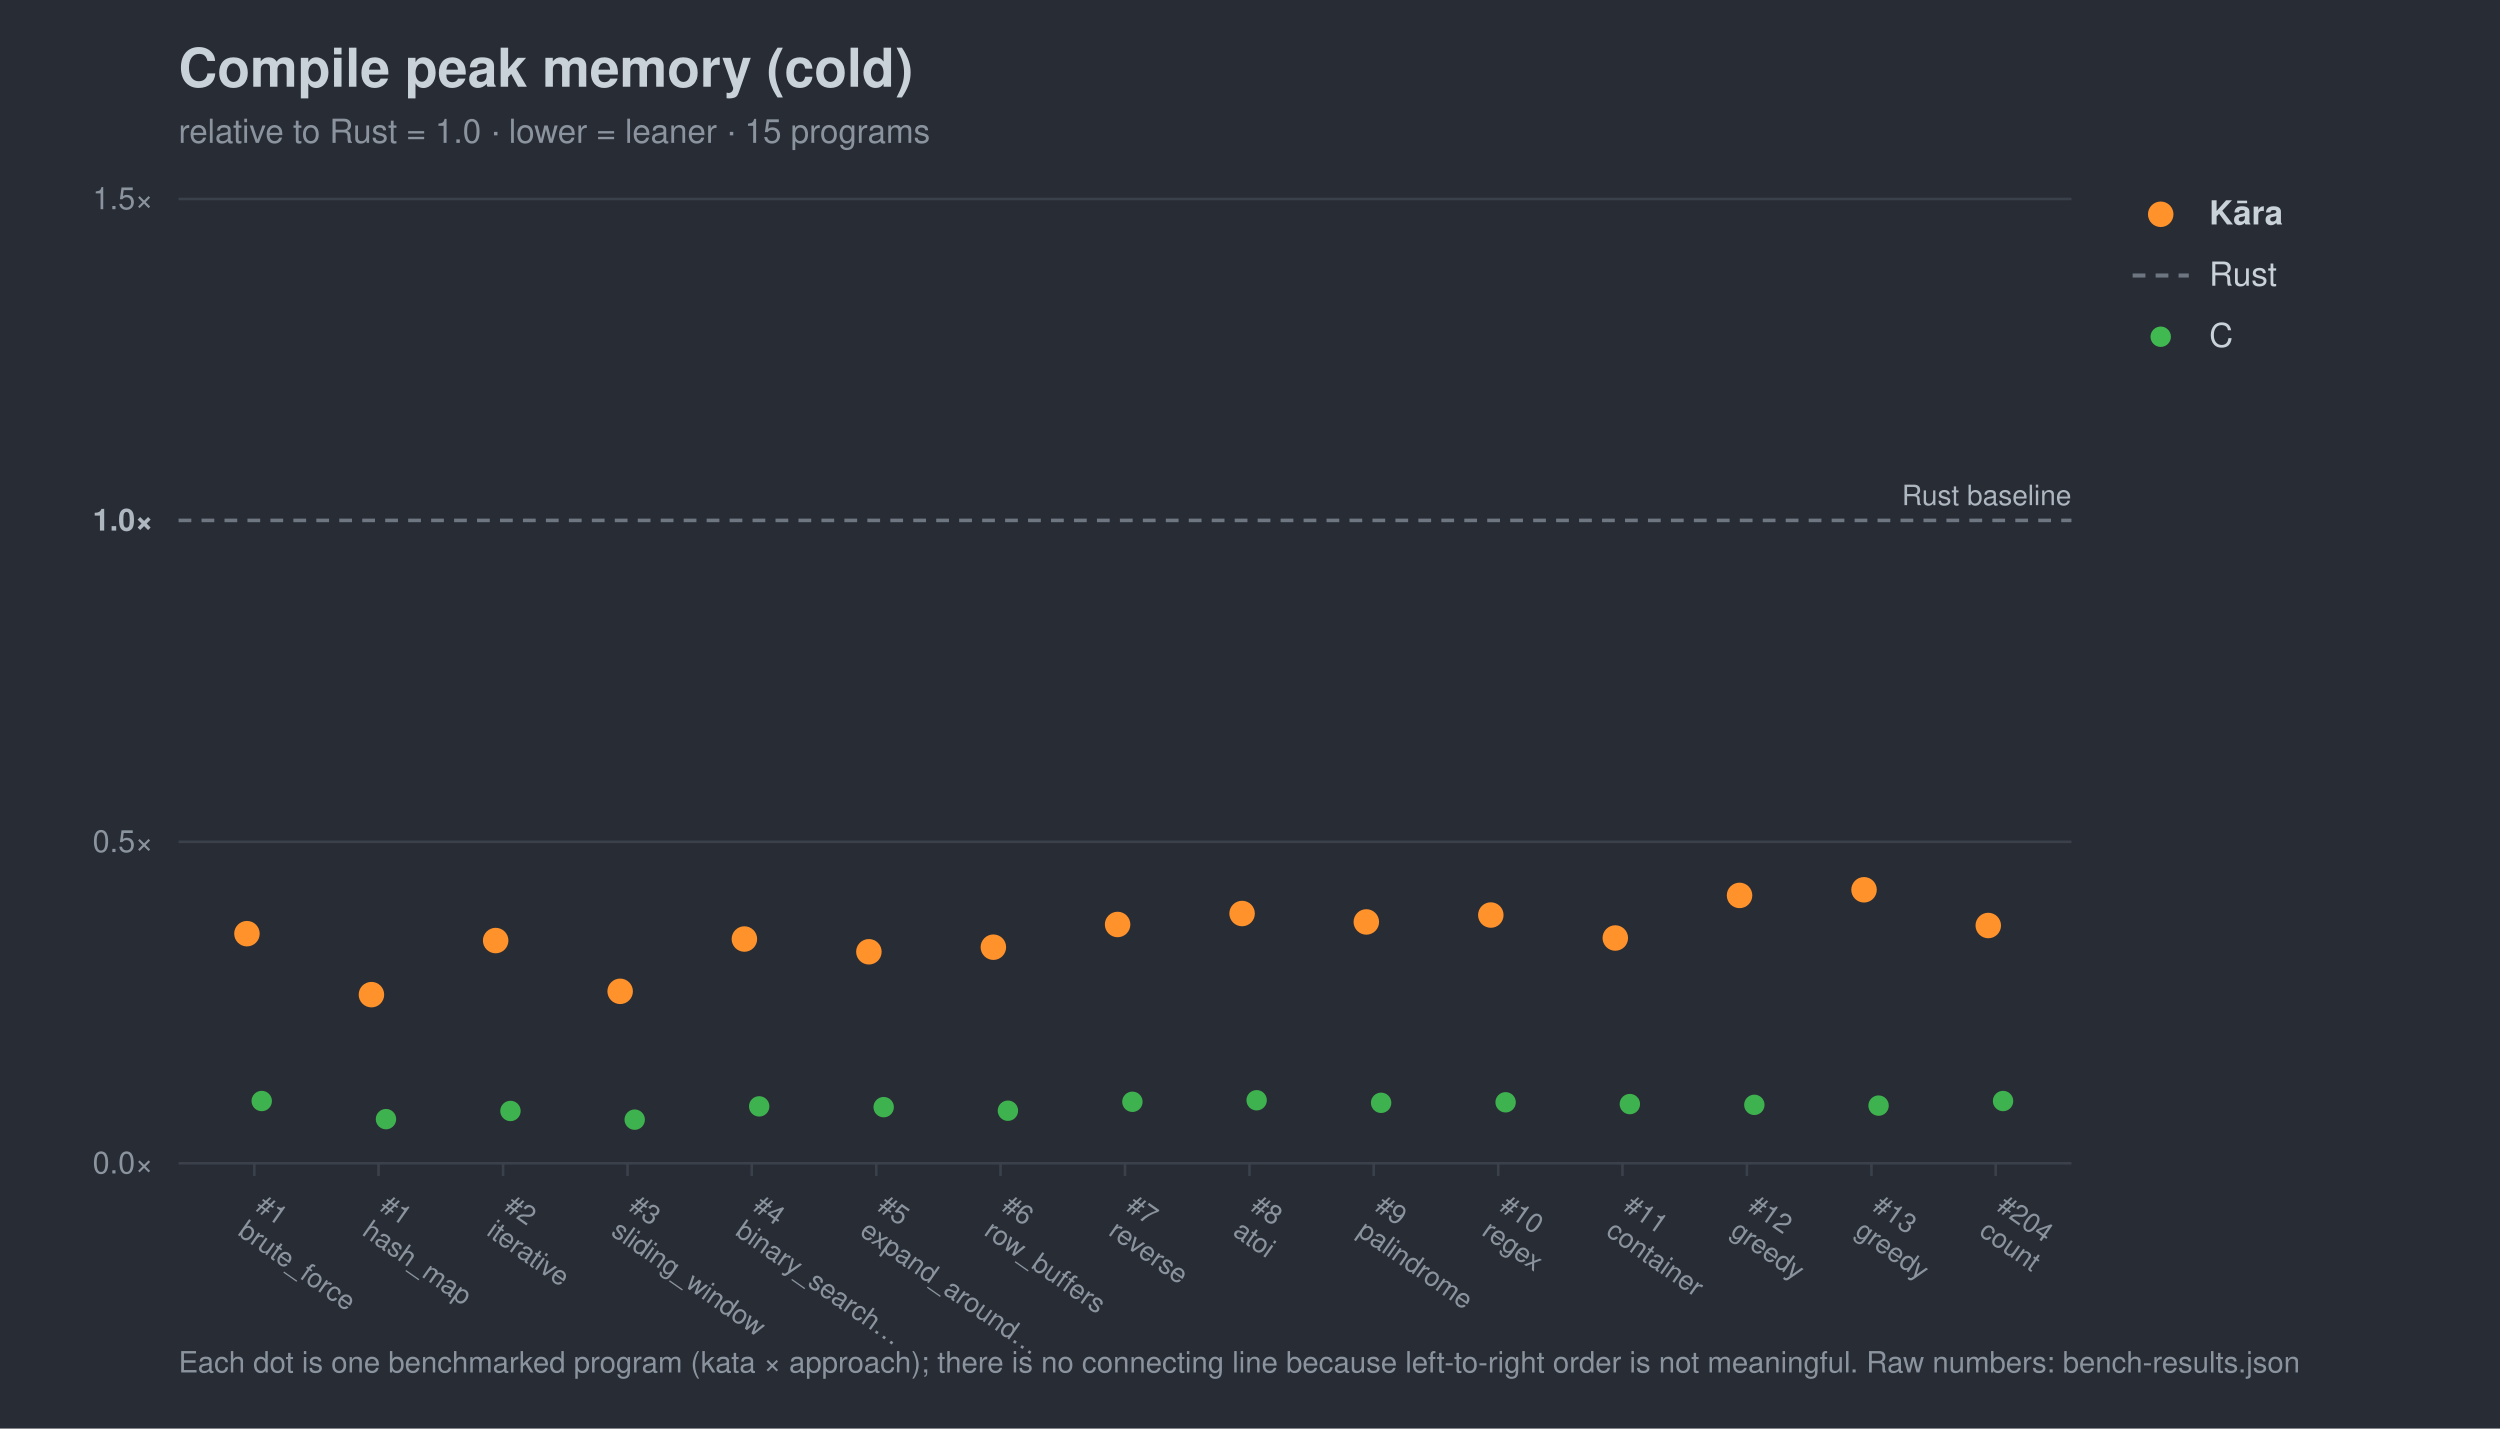
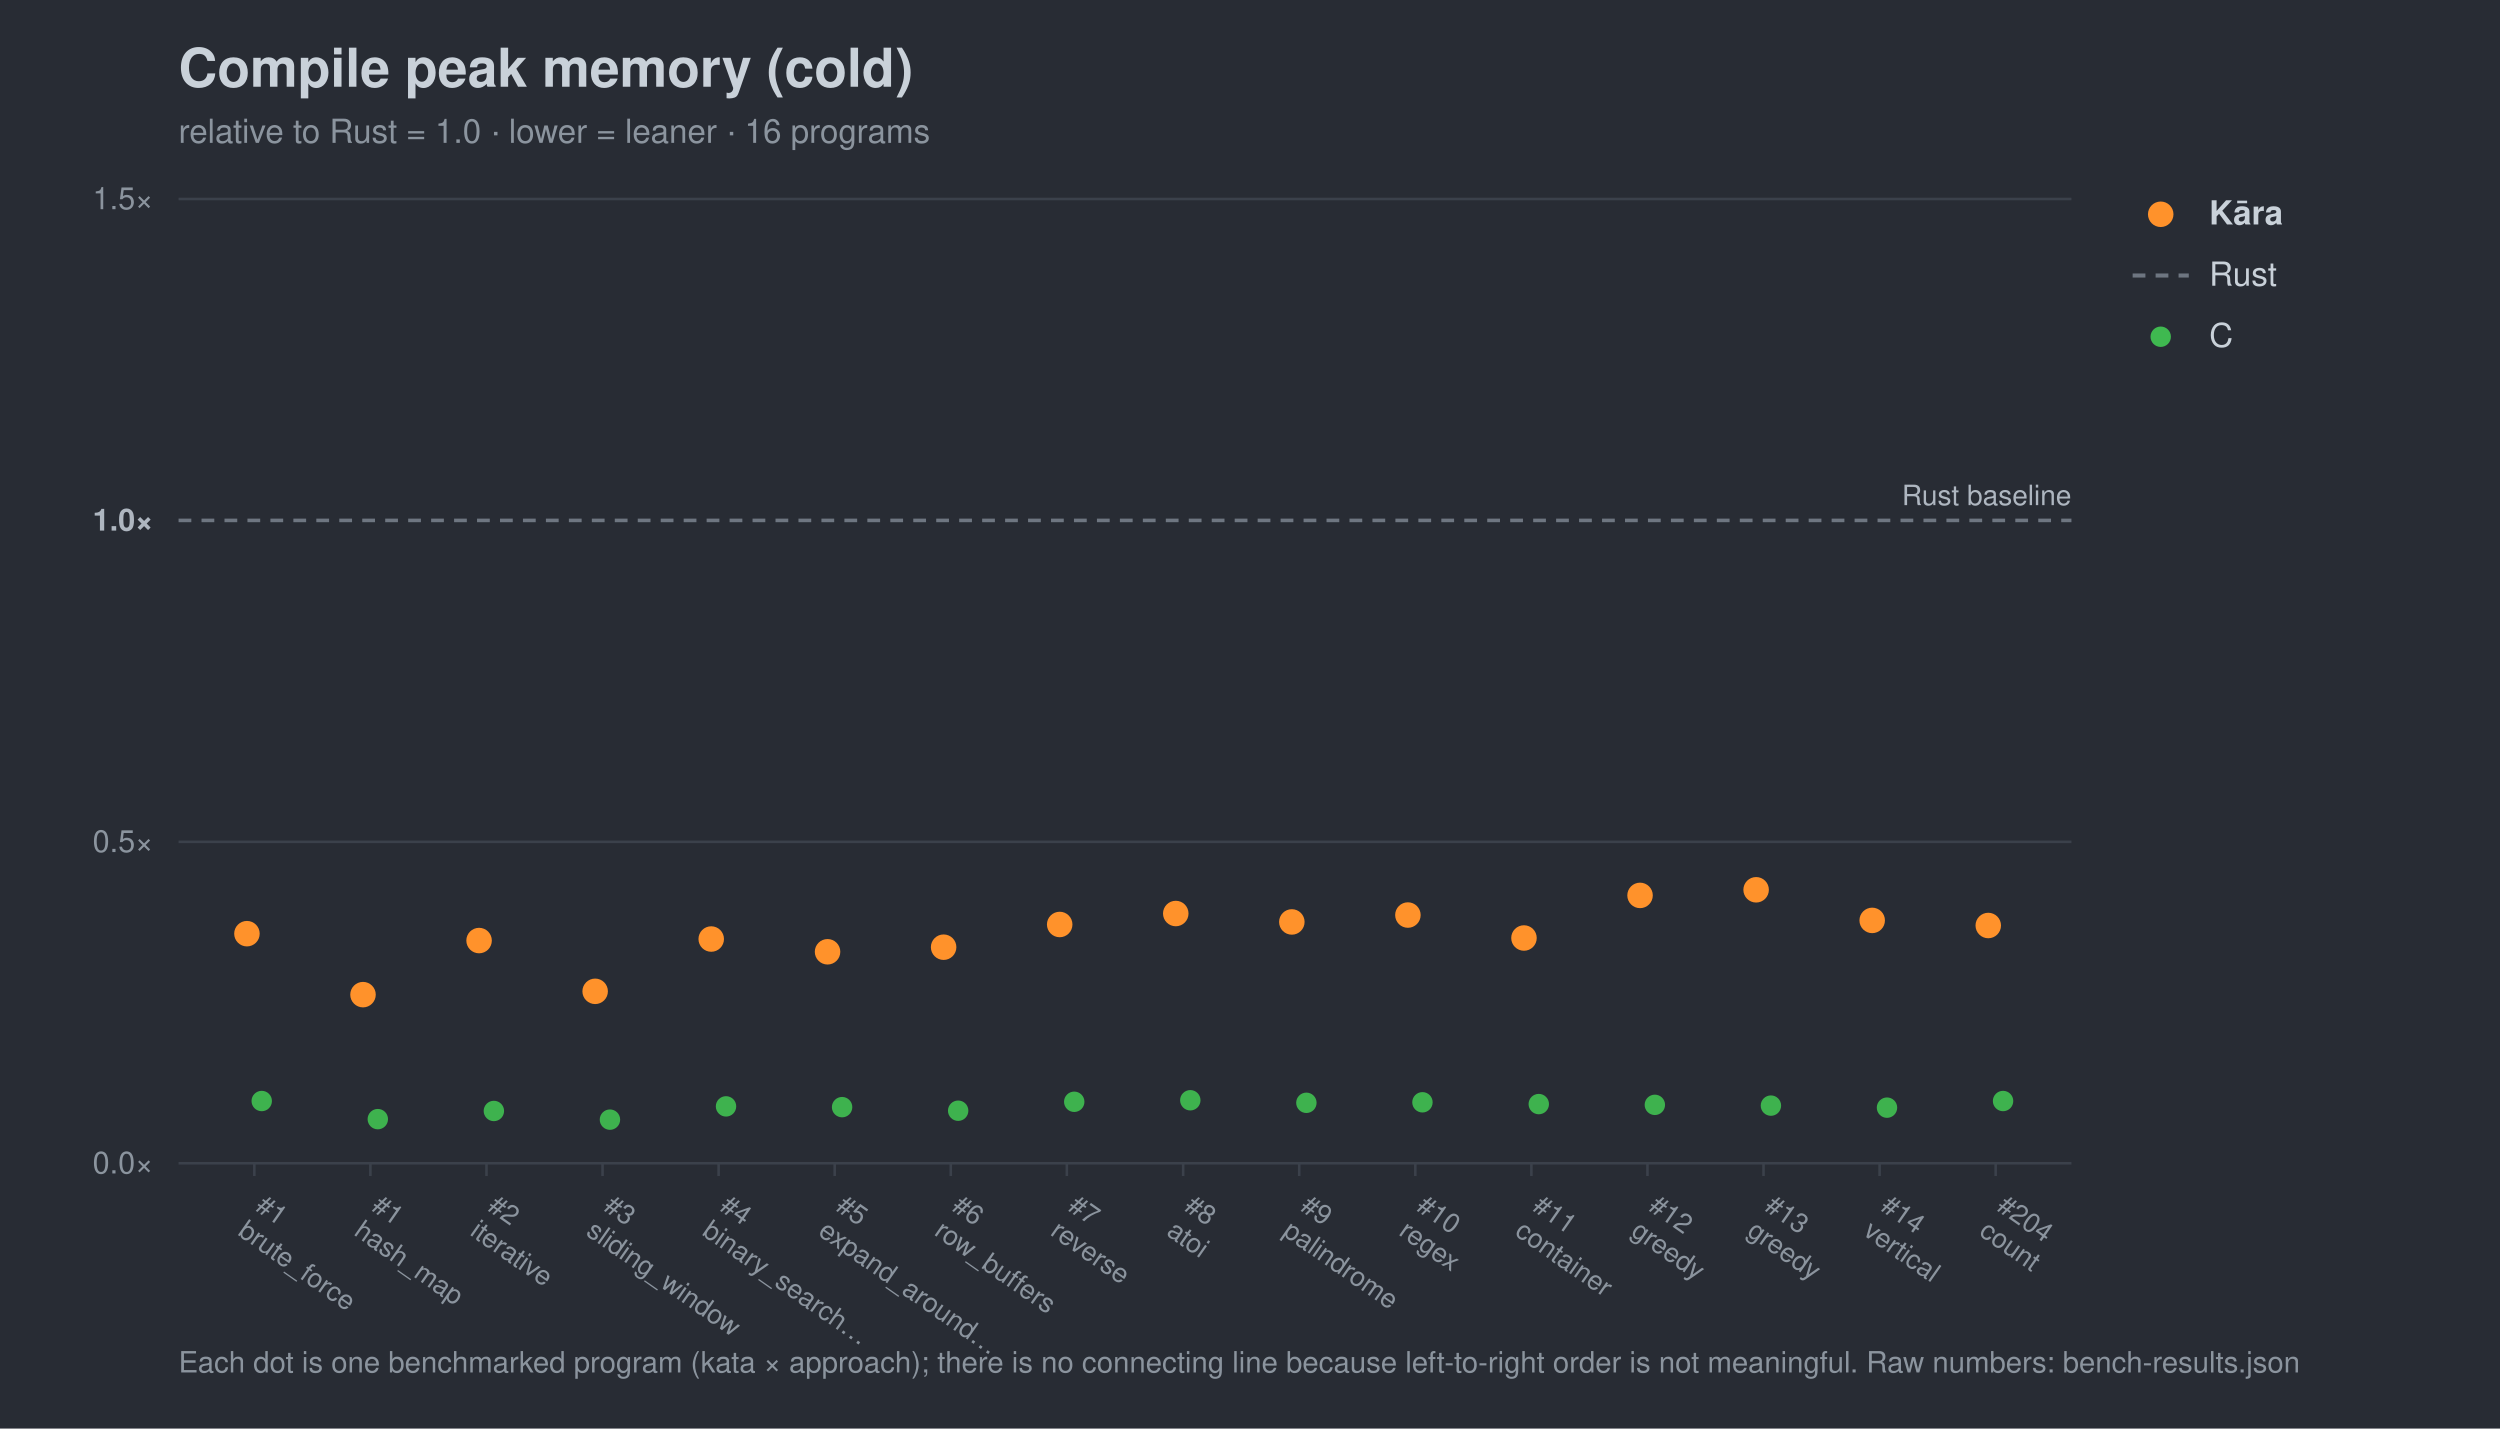
<svg xmlns="http://www.w3.org/2000/svg" width="980" height="560" viewBox="0 0 980 560" font-family="-apple-system,Segoe UI,Helvetica,Arial,sans-serif">
  <rect width="980" height="560" fill="#282c34" />
  <text x="70" y="34" font-size="21" font-weight="700" fill="#c9d1d9">Compile peak memory (cold)</text>
-   <text x="70" y="56" font-size="13" fill="#8b949e">relative to Rust = 1.0 · lower = leaner · 15 programs</text>
+   <text x="70" y="56" font-size="13" fill="#8b949e">relative to Rust = 1.0 · lower = leaner · 16 programs</text>
  <line x1="70" y1="456.0" x2="812" y2="456.0" stroke="#3b414b" stroke-width="1" />
  <text x="60" y="460.0" font-size="12" text-anchor="end" fill="#8b949e">0.0×</text>
  <line x1="70" y1="330.0" x2="812" y2="330.0" stroke="#3b414b" stroke-width="1" />
  <text x="60" y="334.0" font-size="12" text-anchor="end" fill="#8b949e">0.5×</text>
  <line x1="70" y1="204.0" x2="812" y2="204.0" stroke="#6e7681" stroke-width="1.4" stroke-dasharray="5 4" />
  <text x="60" y="208.0" font-size="12" text-anchor="end" fill="#aeb6c0" font-weight="700">1.0×</text>
  <line x1="70" y1="78.0" x2="812" y2="78.0" stroke="#3b414b" stroke-width="1" />
  <text x="60" y="82.0" font-size="12" text-anchor="end" fill="#8b949e">1.5×</text>
  <text x="812" y="198.0" font-size="11" text-anchor="end" fill="#aeb6c0">Rust baseline</text>
  <line x1="99.7" y1="456" x2="99.7" y2="461" stroke="#3b414b" />
  <g transform="translate(99.7,474) rotate(35)">
    <text x="0" y="0" font-size="10.5" fill="#8b949e">#1</text>
    <text x="0" y="12" font-size="10.5" fill="#8b949e">brute_force</text>
  </g>
-   <line x1="148.4" y1="456" x2="148.4" y2="461" stroke="#3b414b" />
-   <g transform="translate(148.4,474) rotate(35)">
+   <line x1="145.2" y1="456" x2="145.2" y2="461" stroke="#3b414b" />
+   <g transform="translate(145.2,474) rotate(35)">
    <text x="0" y="0" font-size="10.5" fill="#8b949e">#1</text>
    <text x="0" y="12" font-size="10.5" fill="#8b949e">hash_map</text>
  </g>
-   <line x1="197.2" y1="456" x2="197.2" y2="461" stroke="#3b414b" />
-   <g transform="translate(197.2,474) rotate(35)">
+   <line x1="190.7" y1="456" x2="190.7" y2="461" stroke="#3b414b" />
+   <g transform="translate(190.7,474) rotate(35)">
    <text x="0" y="0" font-size="10.5" fill="#8b949e">#2</text>
    <text x="0" y="12" font-size="10.5" fill="#8b949e">iterative</text>
  </g>
-   <line x1="246.0" y1="456" x2="246.0" y2="461" stroke="#3b414b" />
-   <g transform="translate(246.0,474) rotate(35)">
+   <line x1="236.2" y1="456" x2="236.2" y2="461" stroke="#3b414b" />
+   <g transform="translate(236.2,474) rotate(35)">
    <text x="0" y="0" font-size="10.5" fill="#8b949e">#3</text>
    <text x="0" y="12" font-size="10.5" fill="#8b949e">sliding_window</text>
  </g>
-   <line x1="294.7" y1="456" x2="294.7" y2="461" stroke="#3b414b" />
-   <g transform="translate(294.7,474) rotate(35)">
+   <line x1="281.7" y1="456" x2="281.7" y2="461" stroke="#3b414b" />
+   <g transform="translate(281.7,474) rotate(35)">
    <text x="0" y="0" font-size="10.5" fill="#8b949e">#4</text>
    <text x="0" y="12" font-size="10.5" fill="#8b949e">binary_search…</text>
  </g>
-   <line x1="343.5" y1="456" x2="343.5" y2="461" stroke="#3b414b" />
-   <g transform="translate(343.5,474) rotate(35)">
+   <line x1="327.2" y1="456" x2="327.2" y2="461" stroke="#3b414b" />
+   <g transform="translate(327.2,474) rotate(35)">
    <text x="0" y="0" font-size="10.5" fill="#8b949e">#5</text>
    <text x="0" y="12" font-size="10.5" fill="#8b949e">expand_around…</text>
  </g>
-   <line x1="392.2" y1="456" x2="392.2" y2="461" stroke="#3b414b" />
-   <g transform="translate(392.2,474) rotate(35)">
+   <line x1="372.7" y1="456" x2="372.7" y2="461" stroke="#3b414b" />
+   <g transform="translate(372.7,474) rotate(35)">
    <text x="0" y="0" font-size="10.5" fill="#8b949e">#6</text>
    <text x="0" y="12" font-size="10.5" fill="#8b949e">row_buffers</text>
  </g>
-   <line x1="441.0" y1="456" x2="441.0" y2="461" stroke="#3b414b" />
-   <g transform="translate(441.0,474) rotate(35)">
+   <line x1="418.2" y1="456" x2="418.2" y2="461" stroke="#3b414b" />
+   <g transform="translate(418.2,474) rotate(35)">
    <text x="0" y="0" font-size="10.5" fill="#8b949e">#7</text>
    <text x="0" y="12" font-size="10.5" fill="#8b949e">reverse</text>
  </g>
-   <line x1="489.8" y1="456" x2="489.8" y2="461" stroke="#3b414b" />
-   <g transform="translate(489.8,474) rotate(35)">
+   <line x1="463.8" y1="456" x2="463.8" y2="461" stroke="#3b414b" />
+   <g transform="translate(463.8,474) rotate(35)">
    <text x="0" y="0" font-size="10.5" fill="#8b949e">#8</text>
    <text x="0" y="12" font-size="10.5" fill="#8b949e">atoi</text>
  </g>
-   <line x1="538.5" y1="456" x2="538.5" y2="461" stroke="#3b414b" />
-   <g transform="translate(538.5,474) rotate(35)">
+   <line x1="509.3" y1="456" x2="509.3" y2="461" stroke="#3b414b" />
+   <g transform="translate(509.3,474) rotate(35)">
    <text x="0" y="0" font-size="10.5" fill="#8b949e">#9</text>
    <text x="0" y="12" font-size="10.5" fill="#8b949e">palindrome</text>
  </g>
-   <line x1="587.3" y1="456" x2="587.3" y2="461" stroke="#3b414b" />
-   <g transform="translate(587.3,474) rotate(35)">
+   <line x1="554.8" y1="456" x2="554.8" y2="461" stroke="#3b414b" />
+   <g transform="translate(554.8,474) rotate(35)">
    <text x="0" y="0" font-size="10.5" fill="#8b949e">#10</text>
    <text x="0" y="12" font-size="10.5" fill="#8b949e">regex</text>
  </g>
-   <line x1="636.0" y1="456" x2="636.0" y2="461" stroke="#3b414b" />
-   <g transform="translate(636.0,474) rotate(35)">
+   <line x1="600.3" y1="456" x2="600.3" y2="461" stroke="#3b414b" />
+   <g transform="translate(600.3,474) rotate(35)">
    <text x="0" y="0" font-size="10.5" fill="#8b949e">#11</text>
    <text x="0" y="12" font-size="10.5" fill="#8b949e">container</text>
  </g>
-   <line x1="684.8" y1="456" x2="684.8" y2="461" stroke="#3b414b" />
-   <g transform="translate(684.8,474) rotate(35)">
+   <line x1="645.8" y1="456" x2="645.8" y2="461" stroke="#3b414b" />
+   <g transform="translate(645.8,474) rotate(35)">
    <text x="0" y="0" font-size="10.5" fill="#8b949e">#12</text>
    <text x="0" y="12" font-size="10.5" fill="#8b949e">greedy</text>
  </g>
-   <line x1="733.6" y1="456" x2="733.6" y2="461" stroke="#3b414b" />
-   <g transform="translate(733.6,474) rotate(35)">
+   <line x1="691.3" y1="456" x2="691.3" y2="461" stroke="#3b414b" />
+   <g transform="translate(691.3,474) rotate(35)">
    <text x="0" y="0" font-size="10.5" fill="#8b949e">#13</text>
    <text x="0" y="12" font-size="10.5" fill="#8b949e">greedy</text>
+   </g>
+   <line x1="736.8" y1="456" x2="736.8" y2="461" stroke="#3b414b" />
+   <g transform="translate(736.8,474) rotate(35)">
+     <text x="0" y="0" font-size="10.5" fill="#8b949e">#14</text>
+     <text x="0" y="12" font-size="10.5" fill="#8b949e">vertical</text>
  </g>
  <line x1="782.3" y1="456" x2="782.3" y2="461" stroke="#3b414b" />
  <g transform="translate(782.3,474) rotate(35)">
    <text x="0" y="0" font-size="10.5" fill="#8b949e">#204</text>
    <text x="0" y="12" font-size="10.5" fill="#8b949e">count</text>
  </g>
  <circle cx="102.6" cy="431.6" r="4.0" fill="#3fb950" opacity="0.95" />
-   <circle cx="151.3" cy="438.7" r="4.0" fill="#3fb950" opacity="0.95" />
-   <circle cx="200.1" cy="435.5" r="4.0" fill="#3fb950" opacity="0.95" />
-   <circle cx="248.8" cy="438.9" r="4.0" fill="#3fb950" opacity="0.95" />
-   <circle cx="297.6" cy="433.7" r="4.0" fill="#3fb950" opacity="0.95" />
-   <circle cx="346.4" cy="434.0" r="4.0" fill="#3fb950" opacity="0.95" />
-   <circle cx="395.1" cy="435.4" r="4.0" fill="#3fb950" opacity="0.95" />
-   <circle cx="443.9" cy="431.9" r="4.0" fill="#3fb950" opacity="0.95" />
-   <circle cx="492.6" cy="431.3" r="4.0" fill="#3fb950" opacity="0.95" />
-   <circle cx="541.4" cy="432.3" r="4.0" fill="#3fb950" opacity="0.95" />
-   <circle cx="590.2" cy="432.1" r="4.0" fill="#3fb950" opacity="0.95" />
-   <circle cx="638.9" cy="432.8" r="4.0" fill="#3fb950" opacity="0.95" />
-   <circle cx="687.7" cy="433.1" r="4.0" fill="#3fb950" opacity="0.95" />
-   <circle cx="736.4" cy="433.4" r="4.0" fill="#3fb950" opacity="0.95" />
+   <circle cx="148.1" cy="438.7" r="4.0" fill="#3fb950" opacity="0.95" />
+   <circle cx="193.6" cy="435.5" r="4.0" fill="#3fb950" opacity="0.95" />
+   <circle cx="239.1" cy="438.9" r="4.0" fill="#3fb950" opacity="0.95" />
+   <circle cx="284.6" cy="433.7" r="4.0" fill="#3fb950" opacity="0.95" />
+   <circle cx="330.1" cy="434.0" r="4.0" fill="#3fb950" opacity="0.95" />
+   <circle cx="375.6" cy="435.4" r="4.0" fill="#3fb950" opacity="0.95" />
+   <circle cx="421.1" cy="431.9" r="4.0" fill="#3fb950" opacity="0.95" />
+   <circle cx="466.6" cy="431.3" r="4.0" fill="#3fb950" opacity="0.95" />
+   <circle cx="512.1" cy="432.3" r="4.0" fill="#3fb950" opacity="0.95" />
+   <circle cx="557.6" cy="432.1" r="4.0" fill="#3fb950" opacity="0.95" />
+   <circle cx="603.2" cy="432.8" r="4.0" fill="#3fb950" opacity="0.95" />
+   <circle cx="648.7" cy="433.1" r="4.0" fill="#3fb950" opacity="0.95" />
+   <circle cx="694.2" cy="433.4" r="4.0" fill="#3fb950" opacity="0.95" />
+   <circle cx="739.7" cy="434.2" r="4.0" fill="#3fb950" opacity="0.95" />
  <circle cx="785.2" cy="431.6" r="4.0" fill="#3fb950" opacity="0.95" />
  <circle cx="96.8" cy="366.0" r="5.0" fill="#ff922b" opacity="1.0" />
-   <circle cx="145.6" cy="389.9" r="5.0" fill="#ff922b" opacity="1.0" />
-   <circle cx="194.3" cy="368.7" r="5.0" fill="#ff922b" opacity="1.0" />
-   <circle cx="243.1" cy="388.6" r="5.0" fill="#ff922b" opacity="1.0" />
-   <circle cx="291.8" cy="368.1" r="5.0" fill="#ff922b" opacity="1.0" />
-   <circle cx="340.6" cy="373.1" r="5.0" fill="#ff922b" opacity="1.0" />
-   <circle cx="389.4" cy="371.3" r="5.0" fill="#ff922b" opacity="1.0" />
-   <circle cx="438.1" cy="362.4" r="5.0" fill="#ff922b" opacity="1.0" />
-   <circle cx="486.9" cy="358.1" r="5.0" fill="#ff922b" opacity="1.0" />
-   <circle cx="535.6" cy="361.4" r="5.0" fill="#ff922b" opacity="1.0" />
-   <circle cx="584.4" cy="358.7" r="5.0" fill="#ff922b" opacity="1.0" />
-   <circle cx="633.2" cy="367.7" r="5.0" fill="#ff922b" opacity="1.0" />
-   <circle cx="681.9" cy="351.0" r="5.0" fill="#ff922b" opacity="1.0" />
-   <circle cx="730.7" cy="348.8" r="5.0" fill="#ff922b" opacity="1.0" />
+   <circle cx="142.3" cy="389.9" r="5.0" fill="#ff922b" opacity="1.0" />
+   <circle cx="187.8" cy="368.7" r="5.0" fill="#ff922b" opacity="1.0" />
+   <circle cx="233.3" cy="388.6" r="5.0" fill="#ff922b" opacity="1.0" />
+   <circle cx="278.8" cy="368.1" r="5.0" fill="#ff922b" opacity="1.0" />
+   <circle cx="324.4" cy="373.1" r="5.0" fill="#ff922b" opacity="1.0" />
+   <circle cx="369.9" cy="371.3" r="5.0" fill="#ff922b" opacity="1.0" />
+   <circle cx="415.4" cy="362.4" r="5.0" fill="#ff922b" opacity="1.0" />
+   <circle cx="460.9" cy="358.1" r="5.0" fill="#ff922b" opacity="1.0" />
+   <circle cx="506.4" cy="361.4" r="5.0" fill="#ff922b" opacity="1.0" />
+   <circle cx="551.9" cy="358.7" r="5.0" fill="#ff922b" opacity="1.0" />
+   <circle cx="597.4" cy="367.7" r="5.0" fill="#ff922b" opacity="1.0" />
+   <circle cx="642.9" cy="351.0" r="5.0" fill="#ff922b" opacity="1.0" />
+   <circle cx="688.4" cy="348.8" r="5.0" fill="#ff922b" opacity="1.0" />
+   <circle cx="733.9" cy="360.8" r="5.0" fill="#ff922b" opacity="1.0" />
  <circle cx="779.4" cy="362.8" r="5.0" fill="#ff922b" opacity="1.0" />
  <circle cx="847" cy="84" r="5" fill="#ff922b" />
  <text x="866" y="88" font-size="13" fill="#c9d1d9" font-weight="700">Kāra</text>
  <line x1="836" y1="108" x2="858" y2="108" stroke="#6e7681" stroke-width="1.6" stroke-dasharray="5 4" />
  <text x="866" y="112" font-size="13" fill="#c9d1d9" font-weight="400">Rust</text>
  <circle cx="847" cy="132" r="4" fill="#3fb950" />
  <text x="866" y="136" font-size="13" fill="#c9d1d9" font-weight="400">C</text>
  <text x="70" y="538" font-size="11.5" fill="#8b949e">Each dot is one benchmarked program (kata × approach); there is no connecting line because left-to-right order is not meaningful. Raw numbers: bench-results.json</text>
</svg>
